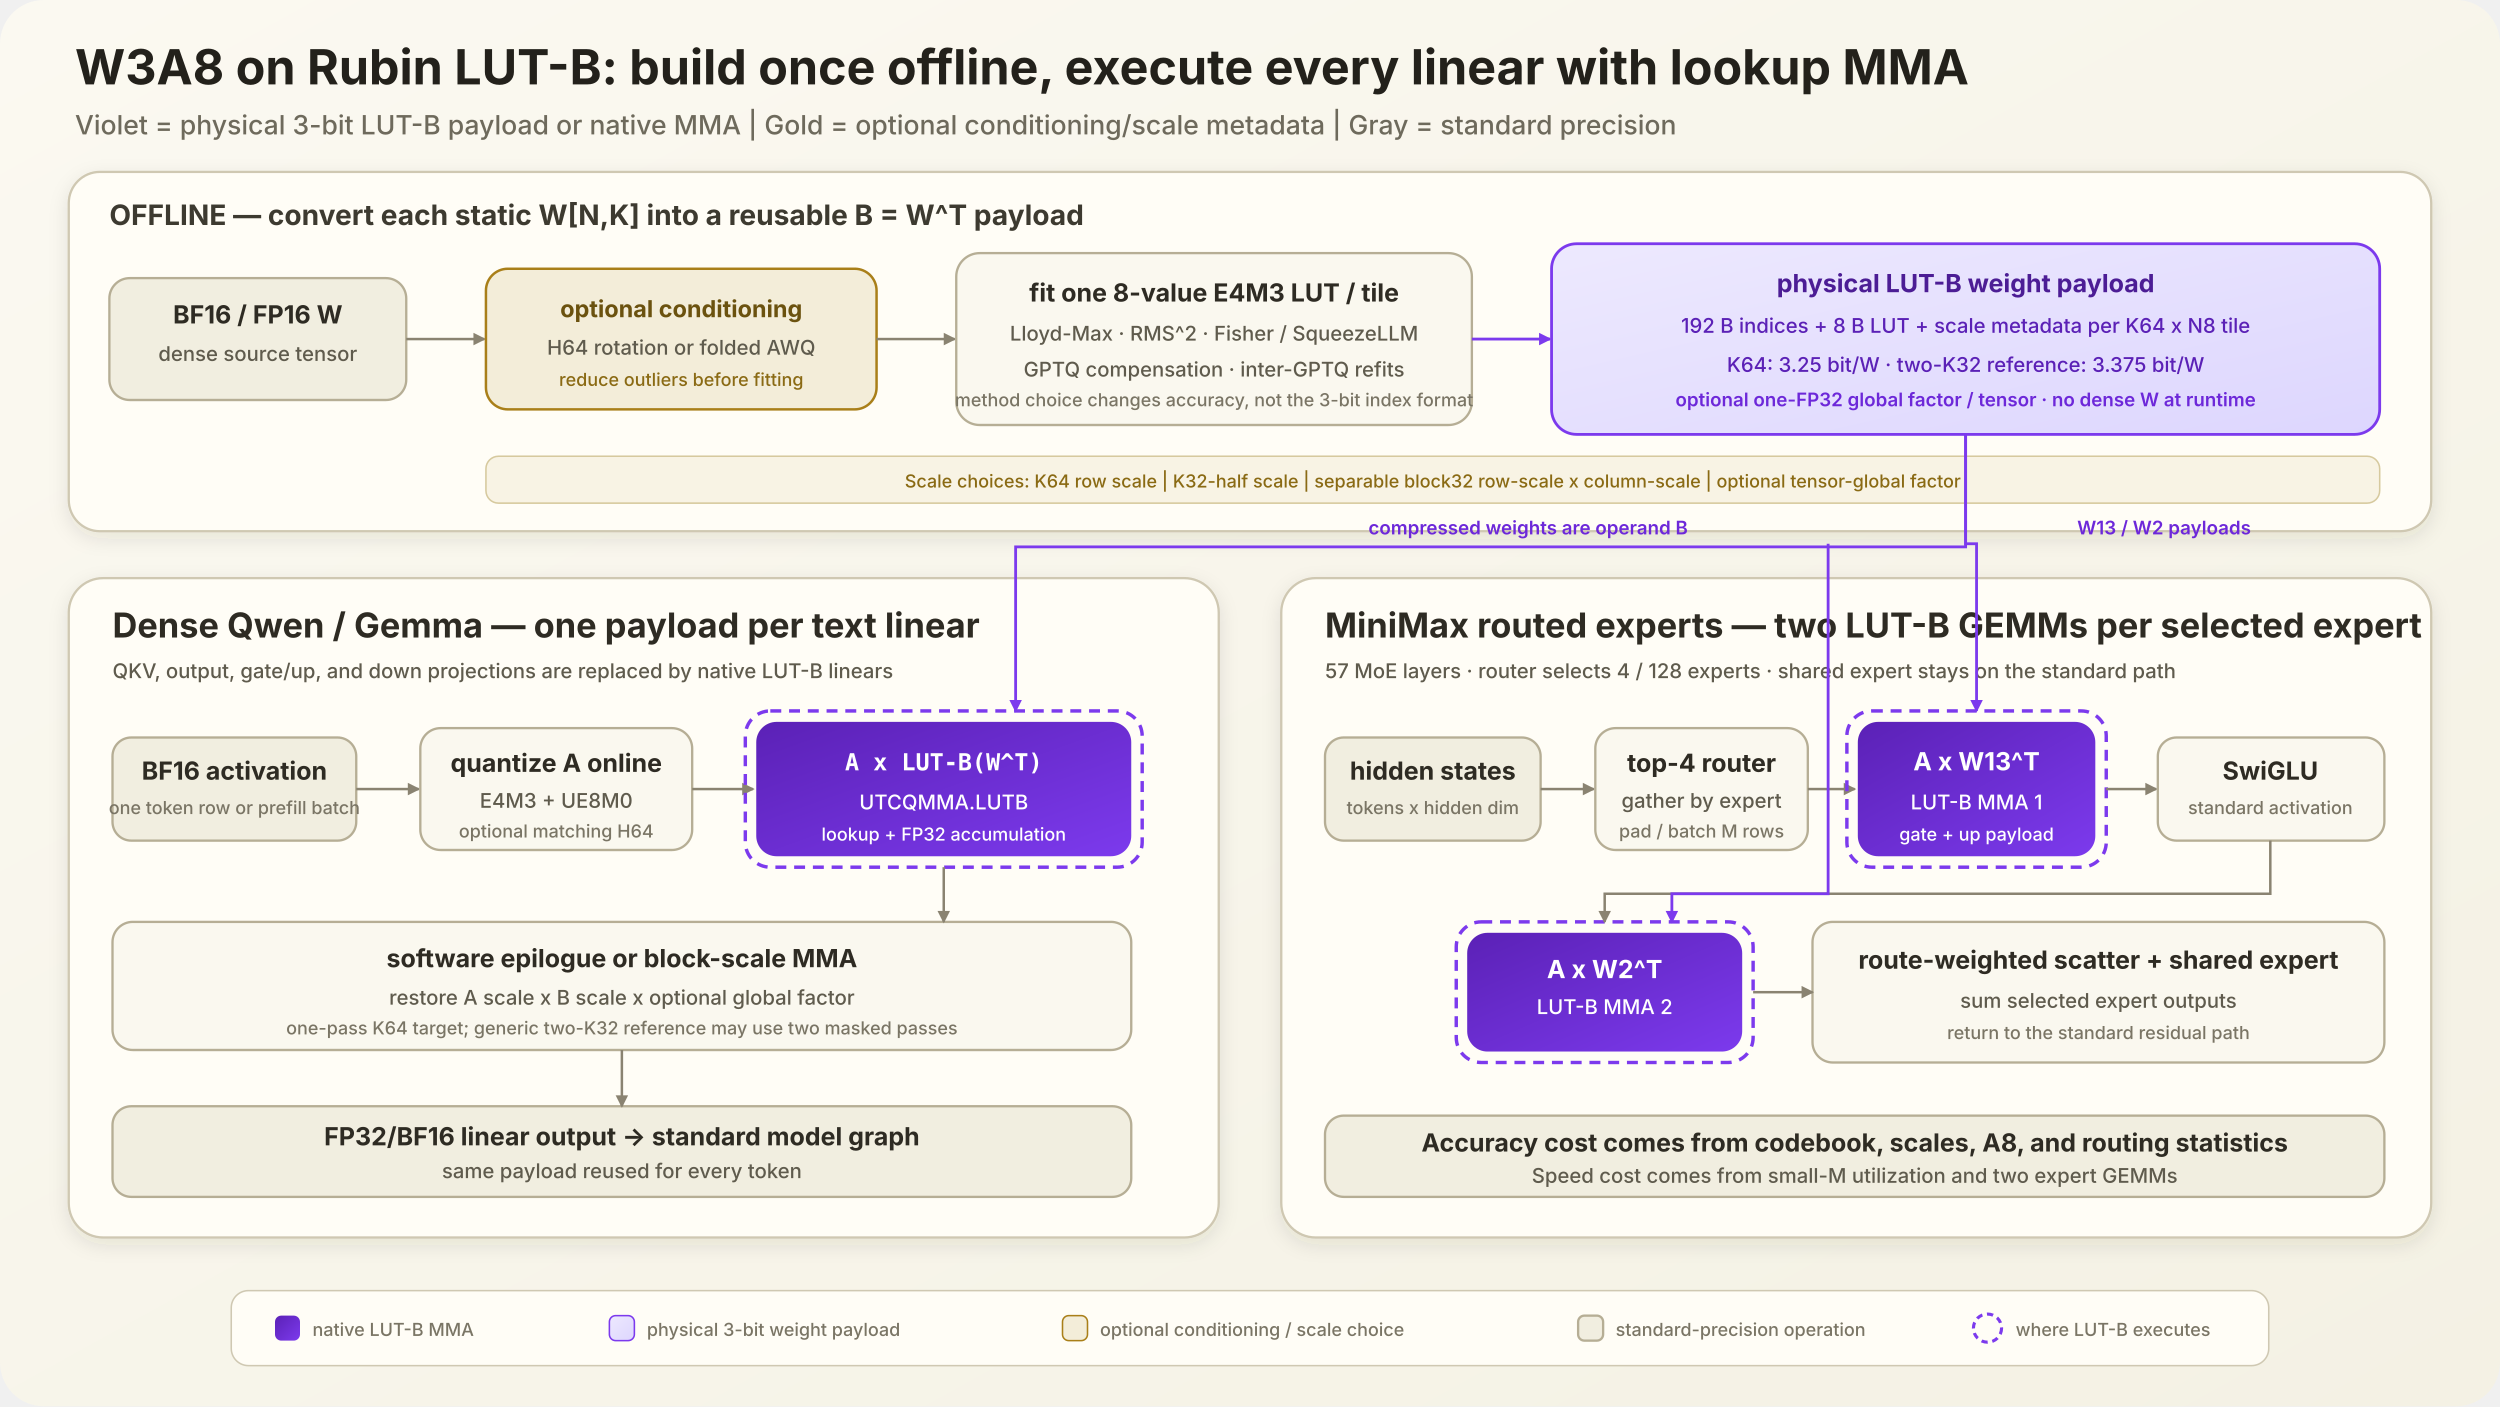
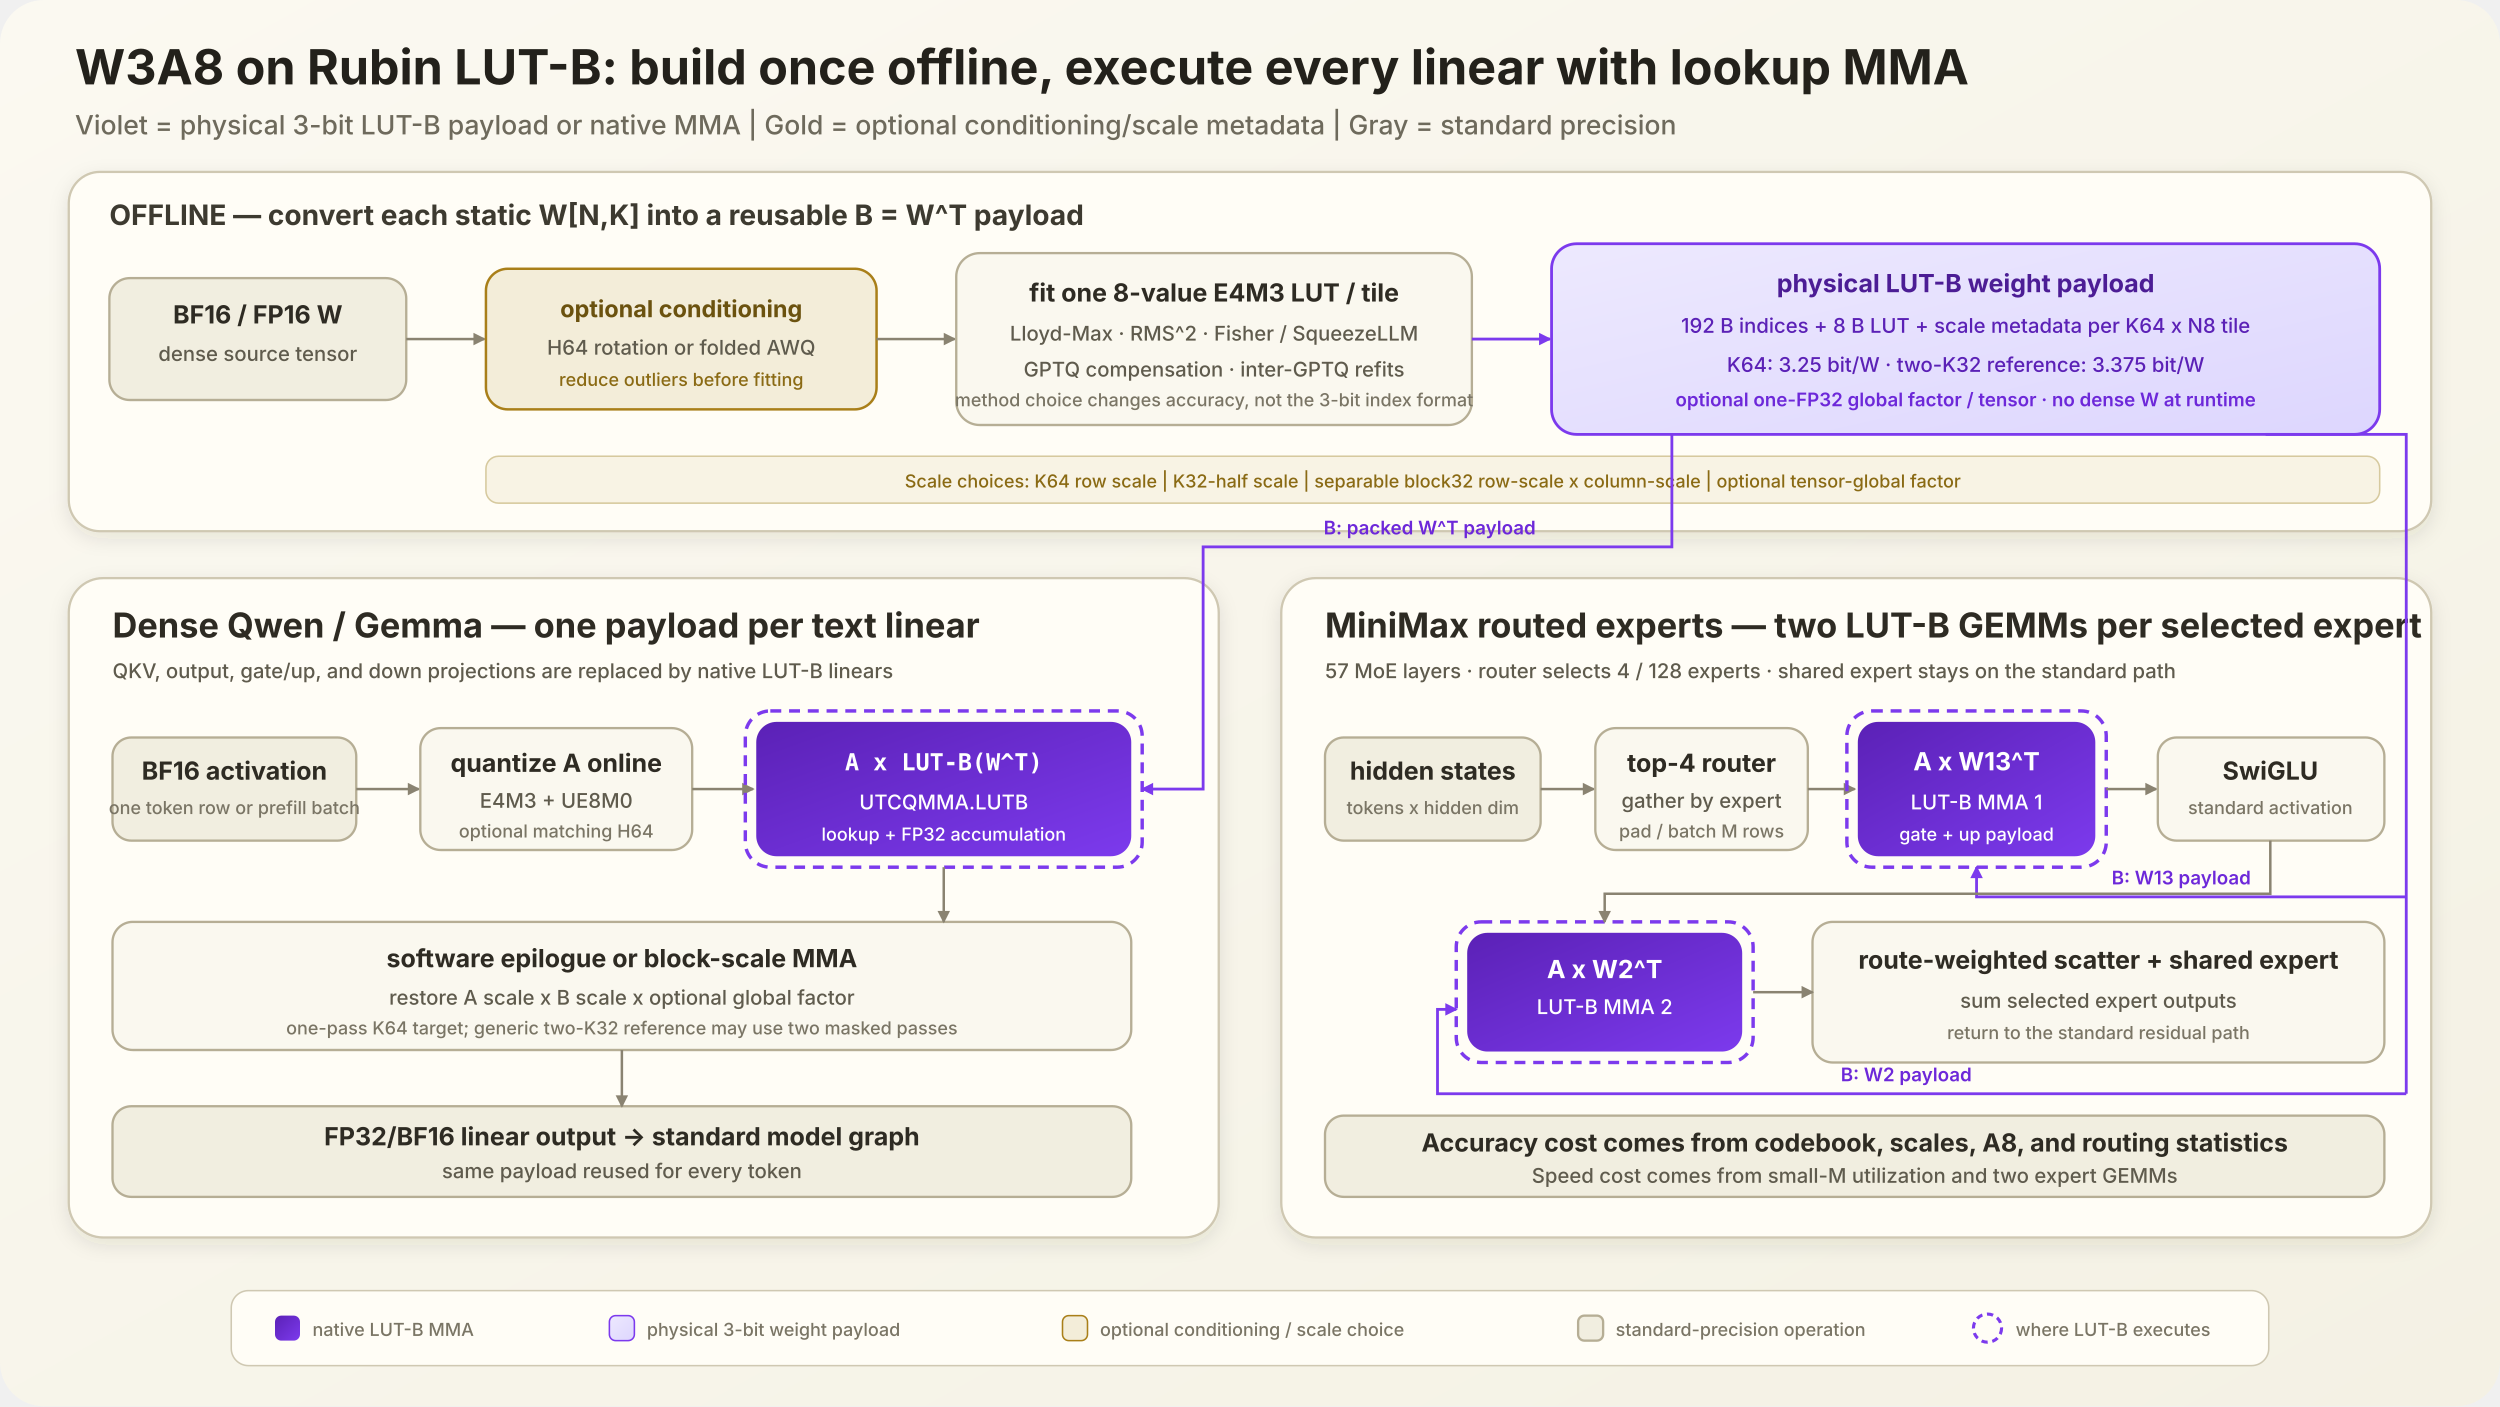
<svg xmlns="http://www.w3.org/2000/svg" width="1600" height="900" viewBox="0 0 1600 900" role="img" aria-labelledby="title desc">
  <defs>
    <linearGradient id="bg" x1="0" y1="0" x2="1" y2="1">
      <stop offset="0" stop-color="#fbf9f1" />
      <stop offset="1" stop-color="#f4f1e4" />
    </linearGradient>
    <linearGradient id="rubin" x1="0" y1="0" x2="1" y2="1">
      <stop offset="0" stop-color="#5b21b6" />
      <stop offset="1" stop-color="#7c3aed" />
    </linearGradient>
    <linearGradient id="payload" x1="0" y1="0" x2="1" y2="1">
      <stop offset="0" stop-color="#ede9fe" />
      <stop offset="1" stop-color="#ddd6fe" />
    </linearGradient>
    <filter id="shadow" x="-20%" y="-20%" width="140%" height="140%">
      <feDropShadow dx="0" dy="4" stdDeviation="6" flood-color="#3a3323" flood-opacity=".10" />
    </filter>
    <marker id="arrow" markerWidth="8" markerHeight="8" refX="7" refY="4" orient="auto" markerUnits="userSpaceOnUse">
      <path d="M0,0 L8,4 L0,8 Z" fill="#8a8371" />
    </marker>
    <marker id="arrowPurple" markerWidth="8" markerHeight="8" refX="7" refY="4" orient="auto" markerUnits="userSpaceOnUse">
      <path d="M0,0 L8,4 L0,8 Z" fill="#7c3aed" />
    </marker>
    <style>
      .title { font: 700 31px Inter, Arial, sans-serif; fill: #23211b; }
      .subtitle { font: 500 17px Inter, Arial, sans-serif; fill: #6e6a5c; }
      .panel-title { font: 700 22px Inter, Arial, sans-serif; fill: #2e2b23; }
      .band-title { font: 700 18px Inter, Arial, sans-serif; fill: #3d3a30; }
      .label { font: 700 16px Inter, Arial, sans-serif; fill: #2e2b23; }
      .small { font: 500 13px Inter, Arial, sans-serif; fill: #5f5b4d; }
      .tiny { font: 500 11.5px Inter, Arial, sans-serif; fill: #7a7565; }
      .vlabel { font: 700 16px Inter, Arial, sans-serif; fill: #4c1d95; }
      .vsmall { font: 500 13px Inter, Arial, sans-serif; fill: #5b21b6; }
      .vtiny { font: 600 12px Inter, Arial, sans-serif; fill: #6d28d9; }
      .glabel { font: 700 15px Inter, Arial, sans-serif; fill: #6b520f; }
      .gtiny { font: 500 11.5px Inter, Arial, sans-serif; fill: #8a6a14; }
      .mono { font: 700 15px "JetBrains Mono", Menlo, monospace; }
      .white { fill: #fff; }
      .line { fill: none; stroke: #8a8371; stroke-width: 1.6; marker-end: url(#arrow); }
      .purple-line { fill: none; stroke: #7c3aed; stroke-width: 1.8; marker-end: url(#arrowPurple); }
+       .purple-trunk { fill: none; stroke: #7c3aed; stroke-width: 1.8; }
      .dash-line { fill: none; stroke: #a89f88; stroke-width: 1.4; stroke-dasharray: 5 4; marker-end: url(#arrow); }
      .halo { fill: none; stroke: #7c3aed; stroke-width: 2.2; stroke-dasharray: 7 5; }
      .nbox { fill: #faf8ef; stroke: #b6ae95; stroke-width: 1.5; }
      .nbox2 { fill: #f1eee0; stroke: #b6ae95; stroke-width: 1.5; }
      .vbox { fill: url(#payload); stroke: #7c3aed; stroke-width: 1.8; }
    </style>
  </defs>
  <rect x="0" y="0" width="1600" height="900" rx="28" fill="url(#bg)" />
  <text x="48" y="54" class="title">W3A8 on Rubin LUT-B: build once offline, execute every linear with lookup MMA</text>
  <text x="48" y="86" class="subtitle">Violet = physical 3-bit LUT-B payload or native MMA | Gold = optional conditioning/scale metadata | Gray = standard precision</text>
  <rect x="44" y="110" width="1512" height="230" rx="20" fill="#fffdf6" stroke="#cfc8b2" stroke-width="1.5" filter="url(#shadow)" />
  <text x="70" y="144" class="band-title">OFFLINE — convert each static W[N,K] into a reusable B = W^T payload</text>
  <rect x="70" y="178" width="190" height="78" rx="13" class="nbox2" />
  <text x="165" y="207" class="label" text-anchor="middle">BF16 / FP16 W</text>
  <text x="165" y="231" class="small" text-anchor="middle">dense source tensor</text>
  <path d="M260 217 H310" class="line" />
  <rect x="311" y="172" width="250" height="90" rx="14" fill="#f3edd9" stroke="#a97f19" stroke-width="1.6" />
  <text x="436" y="203" class="glabel" text-anchor="middle">optional conditioning</text>
  <text x="436" y="227" class="small" text-anchor="middle">H64 rotation or folded AWQ</text>
  <text x="436" y="247" class="gtiny" text-anchor="middle">reduce outliers before fitting</text>
  <path d="M561 217 H611" class="line" />
  <rect x="612" y="162" width="330" height="110" rx="15" class="nbox" />
  <text x="777" y="193" class="label" text-anchor="middle">fit one 8-value E4M3 LUT / tile</text>
  <text x="777" y="218" class="small" text-anchor="middle">Lloyd-Max · RMS^2 · Fisher / SqueezeLLM</text>
  <text x="777" y="241" class="small" text-anchor="middle">GPTQ compensation · inter-GPTQ refits</text>
  <text x="777" y="260" class="tiny" text-anchor="middle">method choice changes accuracy, not the 3-bit index format</text>
  <path d="M942 217 H992" class="purple-line" />
  <rect x="993" y="156" width="530" height="122" rx="16" class="vbox" />
  <text x="1258" y="187" class="vlabel" text-anchor="middle">physical LUT-B weight payload</text>
  <text x="1258" y="213" class="vsmall" text-anchor="middle">192 B indices + 8 B LUT + scale metadata per K64 x N8 tile</text>
  <text x="1258" y="238" class="vsmall" text-anchor="middle">K64: 3.25 bit/W · two-K32 reference: 3.375 bit/W</text>
  <text x="1258" y="260" class="vtiny" text-anchor="middle">optional one-FP32 global factor / tensor · no dense W at runtime</text>
  <rect x="311" y="292" width="1212" height="30" rx="8" fill="#f8f3e4" stroke="#d6c99e" />
  <text x="917" y="312" class="gtiny" text-anchor="middle">Scale choices: K64 row scale | K32-half scale | separable block32 row-scale x column-scale | optional tensor-global factor</text>
  <rect x="44" y="370" width="736" height="422" rx="22" fill="#fffdf6" stroke="#cfc8b2" stroke-width="1.5" filter="url(#shadow)" />
  <text x="72" y="408" class="panel-title">Dense Qwen / Gemma — one payload per text linear</text>
  <text x="72" y="434" class="small">QKV, output, gate/up, and down projections are replaced by native LUT-B linears</text>
  <rect x="72" y="472" width="156" height="66" rx="12" class="nbox2" />
  <text x="150" y="499" class="label" text-anchor="middle">BF16 activation</text>
  <text x="150" y="521" class="tiny" text-anchor="middle">one token row or prefill batch</text>
  <path d="M228 505 H268" class="line" />
  <rect x="269" y="466" width="174" height="78" rx="13" class="nbox" />
  <text x="356" y="494" class="label" text-anchor="middle">quantize A online</text>
  <text x="356" y="517" class="small" text-anchor="middle">E4M3 + UE8M0</text>
  <text x="356" y="536" class="tiny" text-anchor="middle">optional matching H64</text>
  <path d="M443 505 H482" class="line" />
  <rect x="477" y="455" width="254" height="100" rx="16" class="halo" />
  <rect x="484" y="462" width="240" height="86" rx="13" fill="url(#rubin)" />
  <text x="604" y="493" class="mono white" text-anchor="middle">A x LUT-B(W^T)</text>
  <text x="604" y="518" class="small white" text-anchor="middle">UTCQMMA.LUTB</text>
  <text x="604" y="538" class="tiny white" text-anchor="middle">lookup + FP32 accumulation</text>
-   <path d="M1258 278 V350 H650 V455" class="purple-line" />
-   <text x="978" y="342" class="vtiny" text-anchor="middle">compressed weights are operand B</text>
+   <path d="M1070 278 V350 H770 V505 H731" class="purple-line" />
+   <text x="915" y="342" class="vtiny" text-anchor="middle">B: packed W^T payload</text>
  <rect x="72" y="590" width="652" height="82" rx="13" class="nbox" />
  <text x="398" y="619" class="label" text-anchor="middle">software epilogue or block-scale MMA</text>
  <text x="398" y="643" class="small" text-anchor="middle">restore A scale x B scale x optional global factor</text>
  <text x="398" y="662" class="tiny" text-anchor="middle">one-pass K64 target; generic two-K32 reference may use two masked passes</text>
  <path d="M604 555 V590" class="line" />
  <rect x="72" y="708" width="652" height="58" rx="12" class="nbox2" />
  <text x="398" y="733" class="label" text-anchor="middle">FP32/BF16 linear output → standard model graph</text>
  <text x="398" y="754" class="small" text-anchor="middle">same payload reused for every token</text>
  <path d="M398 672 V708" class="line" />
  <rect x="820" y="370" width="736" height="422" rx="22" fill="#fffdf6" stroke="#cfc8b2" stroke-width="1.5" filter="url(#shadow)" />
  <text x="848" y="408" class="panel-title">MiniMax routed experts — two LUT-B GEMMs per selected expert</text>
  <text x="848" y="434" class="small">57 MoE layers · router selects 4 / 128 experts · shared expert stays on the standard path</text>
  <rect x="848" y="472" width="138" height="66" rx="12" class="nbox2" />
  <text x="917" y="499" class="label" text-anchor="middle">hidden states</text>
  <text x="917" y="521" class="tiny" text-anchor="middle">tokens x hidden dim</text>
  <path d="M986 505 H1020" class="line" />
  <rect x="1021" y="466" width="136" height="78" rx="13" class="nbox" />
  <text x="1089" y="494" class="label" text-anchor="middle">top-4 router</text>
  <text x="1089" y="517" class="small" text-anchor="middle">gather by expert</text>
  <text x="1089" y="536" class="tiny" text-anchor="middle">pad / batch M rows</text>
  <path d="M1157 505 H1187" class="line" />
  <rect x="1182" y="455" width="166" height="100" rx="16" class="halo" />
  <rect x="1189" y="462" width="152" height="86" rx="13" fill="url(#rubin)" />
  <text x="1265" y="493" class="label white" text-anchor="middle">A x W13^T</text>
  <text x="1265" y="518" class="small white" text-anchor="middle">LUT-B MMA 1</text>
  <text x="1265" y="538" class="tiny white" text-anchor="middle">gate + up payload</text>
  <path d="M1348 505 H1380" class="line" />
  <rect x="1381" y="472" width="145" height="66" rx="12" class="nbox" />
  <text x="1453" y="499" class="label" text-anchor="middle">SwiGLU</text>
  <text x="1453" y="521" class="tiny" text-anchor="middle">standard activation</text>
-   <path d="M1258 278 V348 H1265 V455" class="purple-line" />
-   <text x="1385" y="342" class="vtiny" text-anchor="middle">W13 / W2 payloads</text>
+   <path d="M1450 278 H1540 V700" class="purple-trunk" />
+   <path d="M1540 574 H1265 V555" class="purple-line" />
+   <text x="1396" y="566" class="vtiny" text-anchor="middle">B: W13 payload</text>
  <rect x="932" y="590" width="190" height="90" rx="16" class="halo" />
  <rect x="939" y="597" width="176" height="76" rx="13" fill="url(#rubin)" />
  <text x="1027" y="626" class="label white" text-anchor="middle">A x W2^T</text>
  <text x="1027" y="649" class="small white" text-anchor="middle">LUT-B MMA 2</text>
  <path d="M1453 538 V572 H1027 V590" class="line" />
-   <path d="M1170 348 V572 H1070 V590" class="purple-line" />
+   <path d="M1540 700 H920 V646 H932" class="purple-line" />
+   <text x="1220" y="692" class="vtiny" text-anchor="middle">B: W2 payload</text>
  <rect x="1160" y="590" width="366" height="90" rx="13" class="nbox" />
  <text x="1343" y="620" class="label" text-anchor="middle">route-weighted scatter + shared expert</text>
  <text x="1343" y="645" class="small" text-anchor="middle">sum selected expert outputs</text>
  <text x="1343" y="665" class="tiny" text-anchor="middle">return to the standard residual path</text>
  <path d="M1122 635 H1160" class="line" />
  <rect x="848" y="714" width="678" height="52" rx="12" class="nbox2" />
  <text x="1187" y="737" class="label" text-anchor="middle">Accuracy cost comes from codebook, scales, A8, and routing statistics</text>
  <text x="1187" y="757" class="small" text-anchor="middle">Speed cost comes from small-M utilization and two expert GEMMs</text>
  <rect x="148" y="826" width="1304" height="48" rx="11" fill="#fffdf6" stroke="#cfc8b2" />
  <rect x="176" y="842" width="16" height="16" rx="4" fill="url(#rubin)" />
  <text x="200" y="855" class="tiny">native LUT-B MMA</text>
  <rect x="390" y="842" width="16" height="16" rx="4" fill="url(#payload)" stroke="#7c3aed" />
  <text x="414" y="855" class="tiny">physical 3-bit weight payload</text>
  <rect x="680" y="842" width="16" height="16" rx="4" fill="#f3edd9" stroke="#a97f19" />
  <text x="704" y="855" class="tiny">optional conditioning / scale choice</text>
  <rect x="1010" y="842" width="16" height="16" rx="4" class="nbox2" />
  <text x="1034" y="855" class="tiny">standard-precision operation</text>
  <circle cx="1272" cy="850" r="9" fill="none" stroke="#7c3aed" stroke-width="2" stroke-dasharray="4 3" />
  <text x="1290" y="855" class="tiny">where LUT-B executes</text>
</svg>
